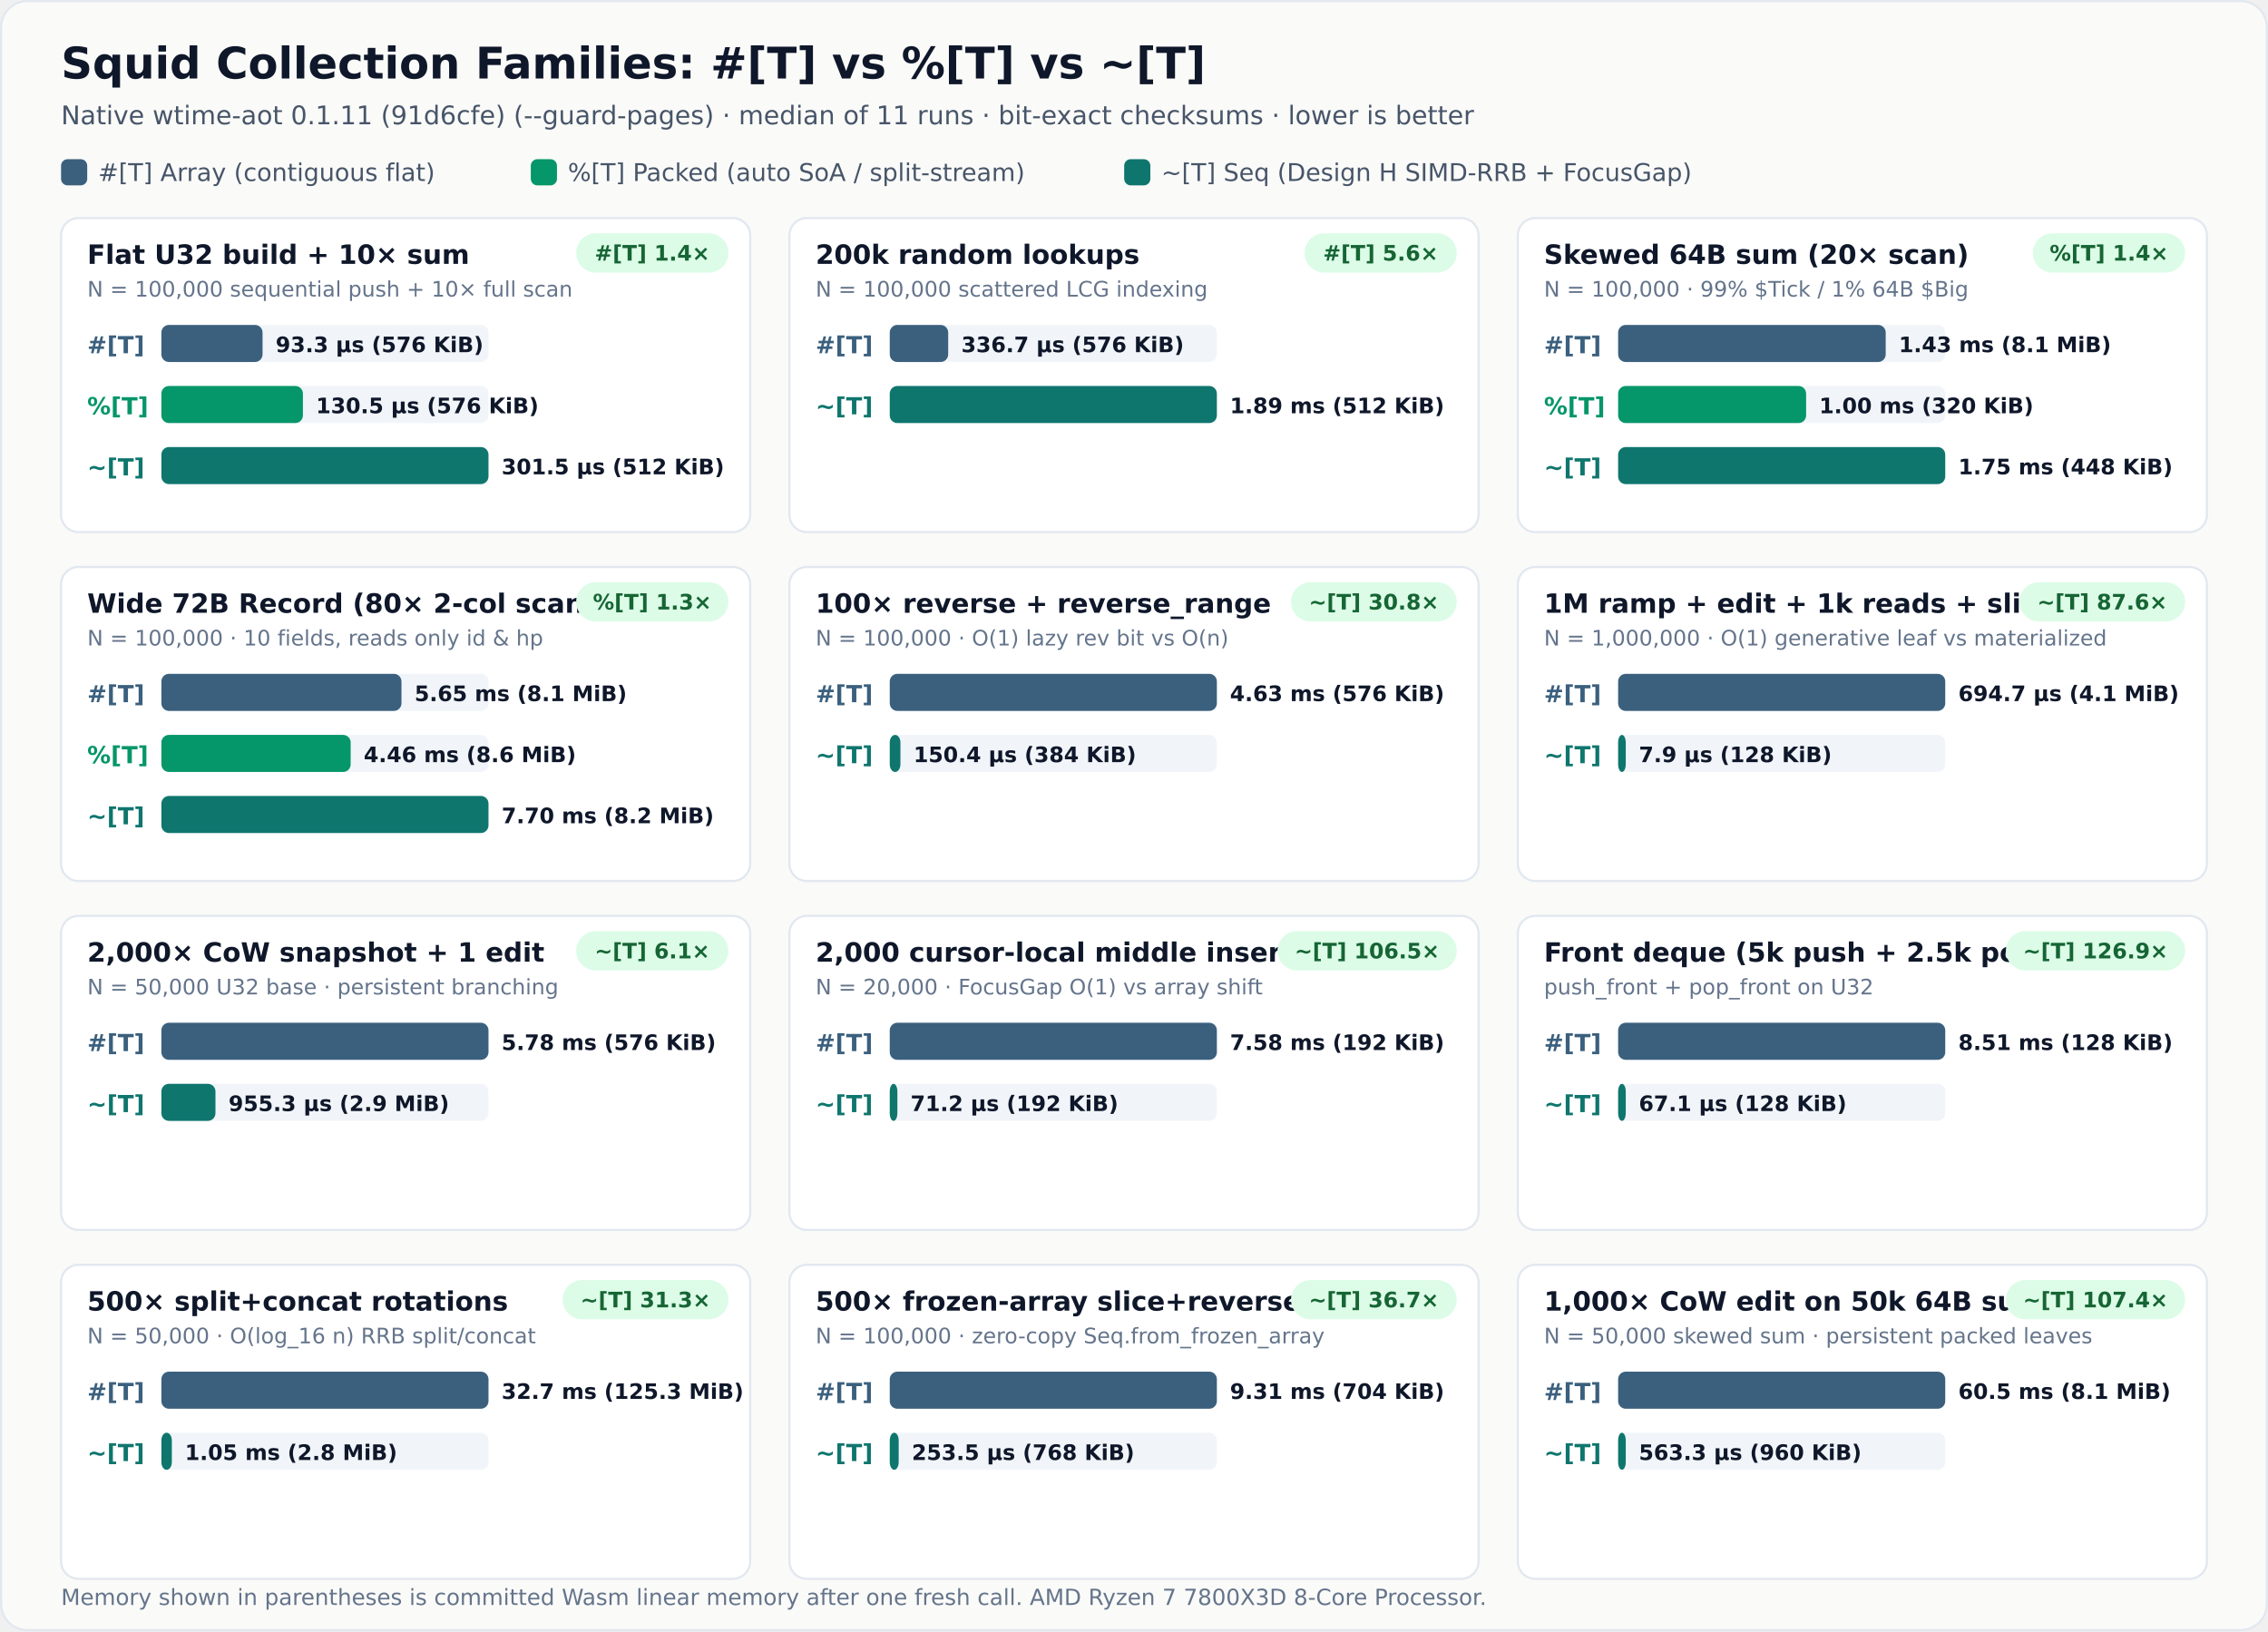
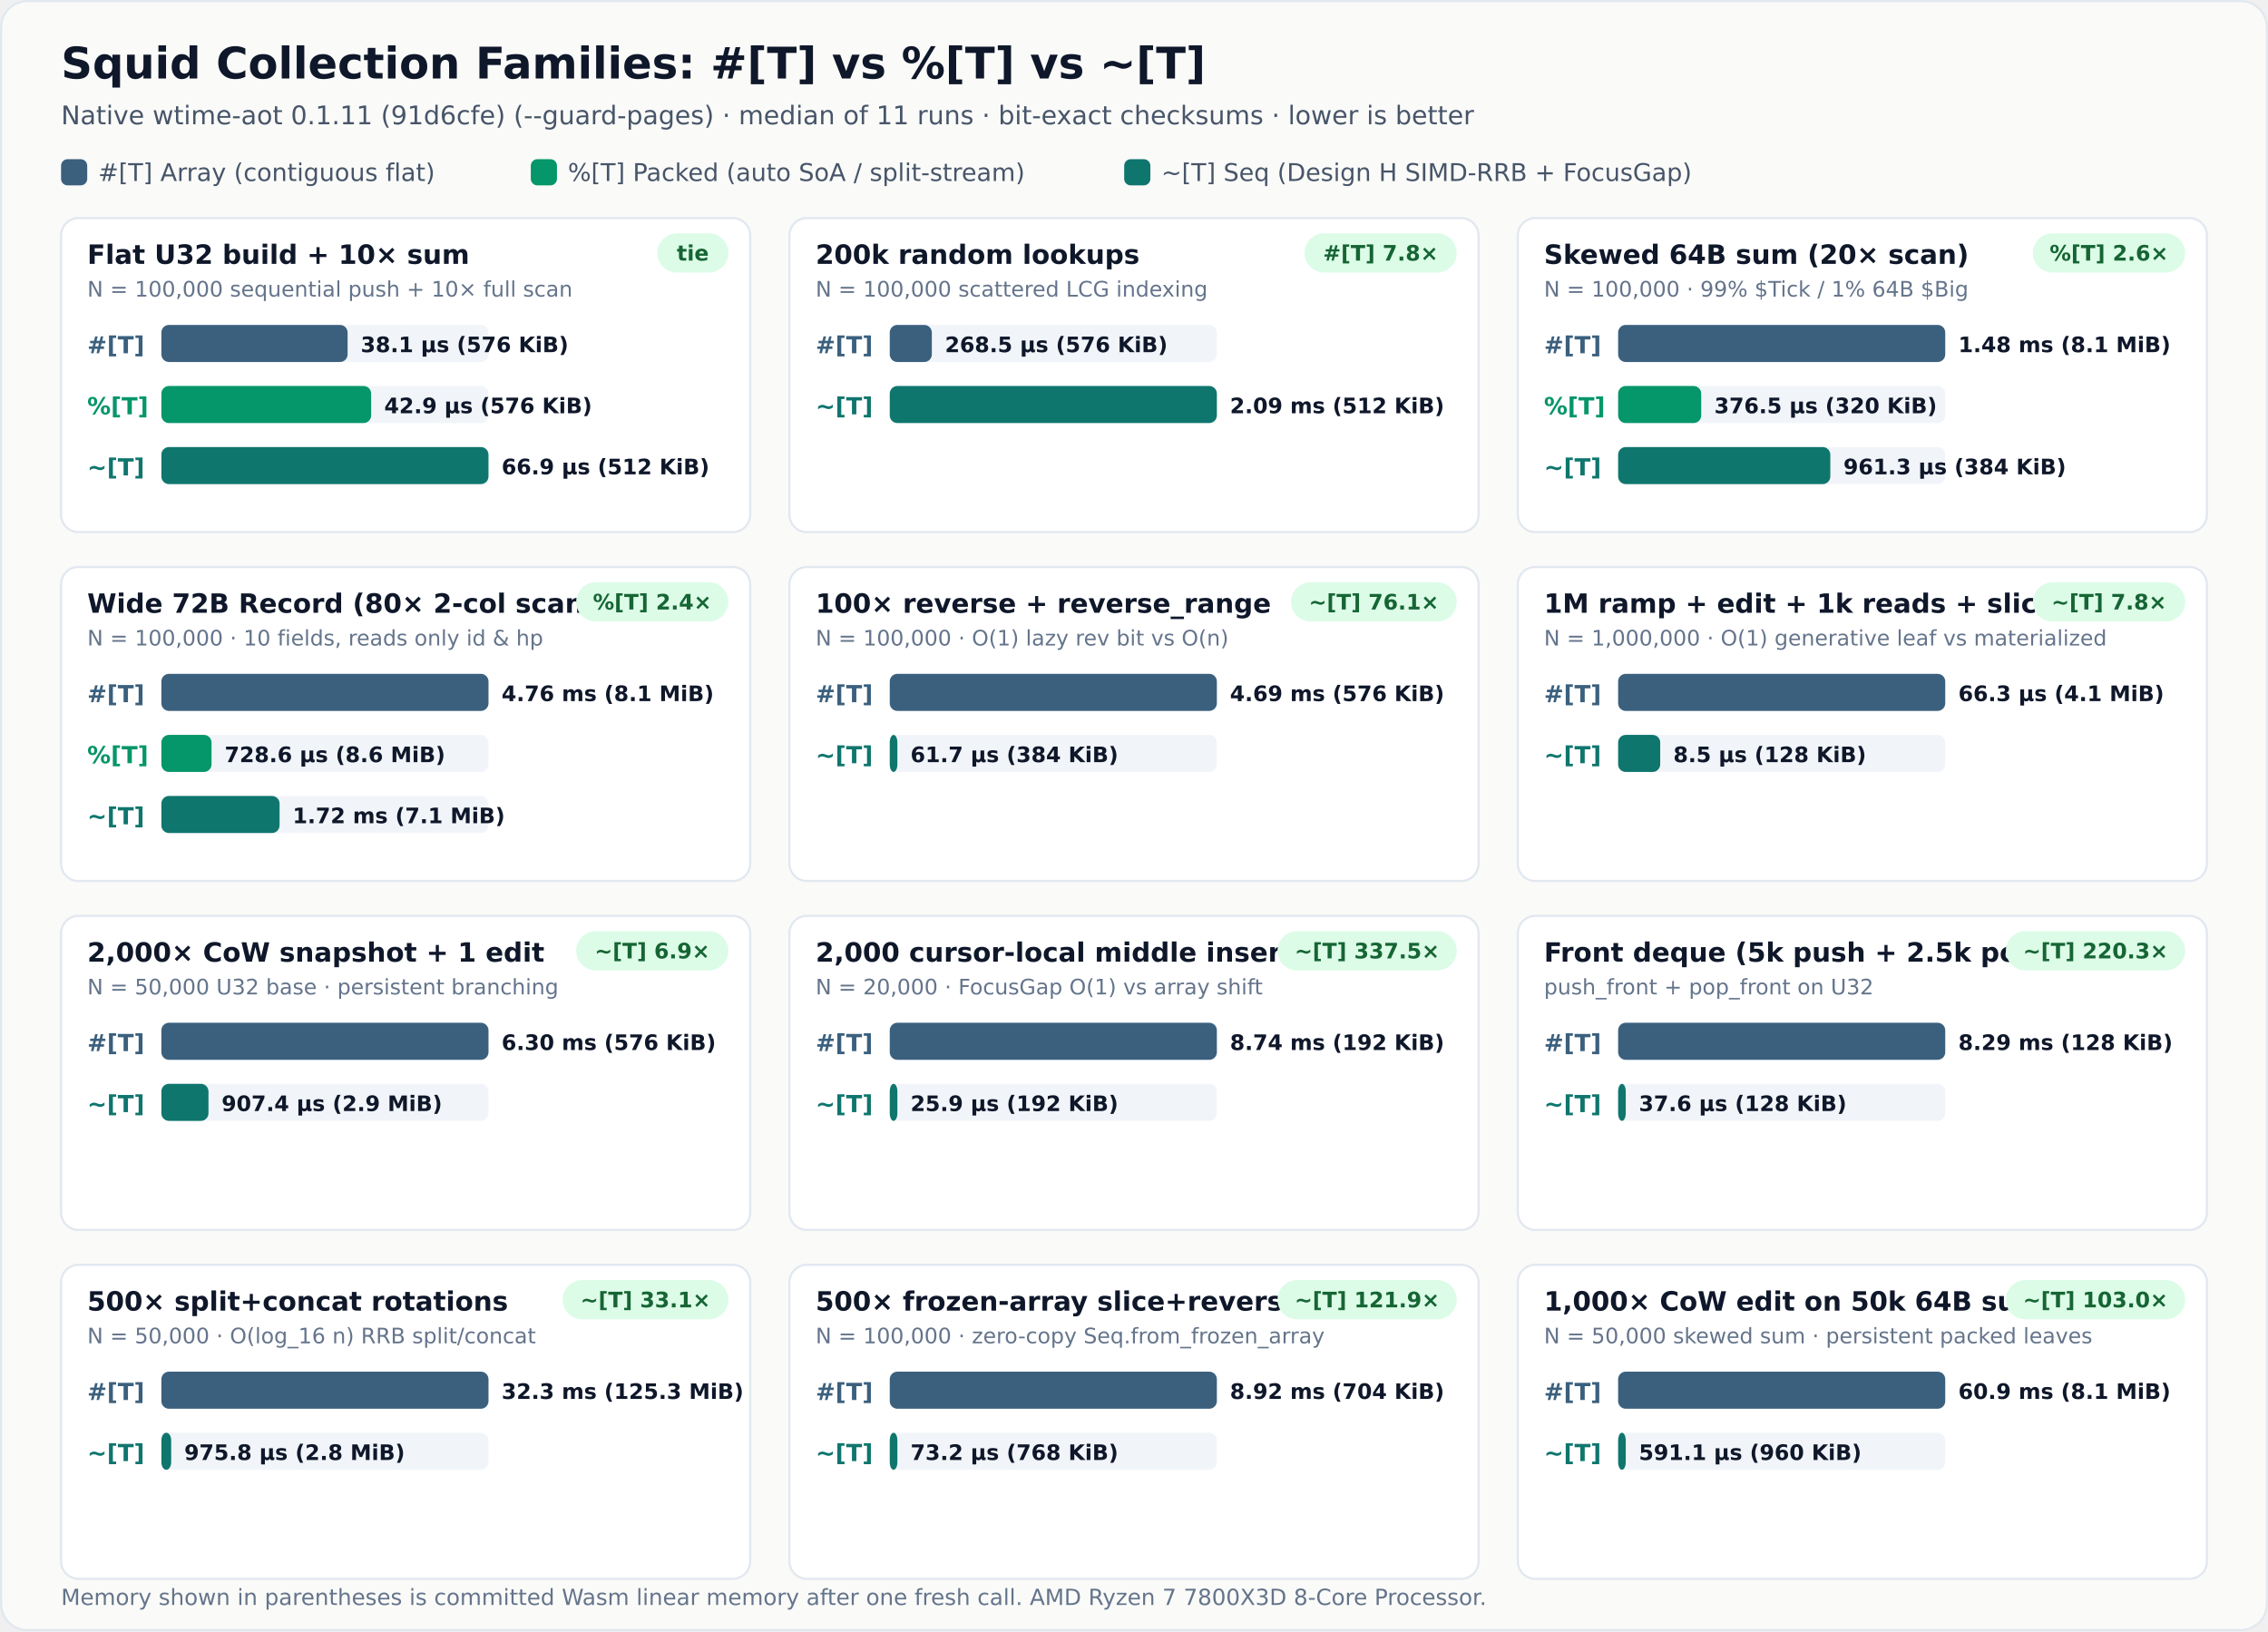
<svg xmlns="http://www.w3.org/2000/svg" width="1040" height="748" viewBox="0 0 1040 748" role="img" aria-label="Squid 3-way Collection Families Benchmark">
  <rect x="0.5" y="0.5" width="1039" height="747" rx="12" fill="#fafaf8" stroke="#e2e8f0" />
  <text x="28" y="36" font-family="'DejaVu Sans', system-ui, -apple-system, 'Segoe UI', Helvetica, Arial, sans-serif" font-size="20" font-weight="700" fill="#0f172a">Squid Collection Families: #[T] vs %[T] vs ~[T]</text>
  <text x="28" y="57" font-family="'DejaVu Sans', system-ui, -apple-system, 'Segoe UI', Helvetica, Arial, sans-serif" font-size="11.8" fill="#475569">Native wtime-aot 0.1.11 (91d6cfe) (--guard-pages) · median of 11 runs · bit-exact checksums · lower is better</text>
  <rect x="28.0" y="73" width="12" height="12" rx="3" fill="#3b607e" />
  <text x="45.0" y="83" font-family="'DejaVu Sans', system-ui, -apple-system, 'Segoe UI', Helvetica, Arial, sans-serif" font-size="11.2" font-weight="500" fill="#475569">#[T] Array (contiguous flat)</text>
  <rect x="243.4" y="73" width="12" height="12" rx="3" fill="#059669" />
  <text x="260.4" y="83" font-family="'DejaVu Sans', system-ui, -apple-system, 'Segoe UI', Helvetica, Arial, sans-serif" font-size="11.2" font-weight="500" fill="#475569">%[T] Packed (auto SoA / split-stream)</text>
  <rect x="515.5" y="73" width="12" height="12" rx="3" fill="#0f766e" />
  <text x="532.5" y="83" font-family="'DejaVu Sans', system-ui, -apple-system, 'Segoe UI', Helvetica, Arial, sans-serif" font-size="11.2" font-weight="500" fill="#475569">~[T] Seq (Design H SIMD-RRB + FocusGap)</text>
  <rect x="28" y="100" width="316" height="144" rx="8" fill="#ffffff" stroke="#e2e8f0" />
  <text x="40" y="121" font-family="'DejaVu Sans', system-ui, -apple-system, 'Segoe UI', Helvetica, Arial, sans-serif" font-size="12.2" font-weight="700" fill="#0f172a">Flat U32 build + 10× sum</text>
  <text x="40" y="136" font-family="'DejaVu Sans', system-ui, -apple-system, 'Segoe UI', Helvetica, Arial, sans-serif" font-size="9.8" fill="#64748b">N = 100,000 sequential push + 10× full scan</text>
-   <rect x="264.2" y="107" width="69.8" height="18" rx="9" fill="#dcfce7" />
-   <text x="299.1" y="119.5" font-family="'DejaVu Sans', system-ui, -apple-system, 'Segoe UI', Helvetica, Arial, sans-serif" font-size="9.8" font-weight="600" fill="#166534" text-anchor="middle">#[T] 1.4×</text>
+   <rect x="301.4" y="107" width="32.6" height="18" rx="9" fill="#dcfce7" />
+   <text x="317.7" y="119.5" font-family="'DejaVu Sans', system-ui, -apple-system, 'Segoe UI', Helvetica, Arial, sans-serif" font-size="9.8" font-weight="600" fill="#166534" text-anchor="middle">tie</text>
  <text x="40" y="162" font-family="'DejaVu Sans', system-ui, -apple-system, 'Segoe UI', Helvetica, Arial, sans-serif" font-size="10.8" font-weight="700" fill="#3b607e">#[T]</text>
  <rect x="74.0" y="149.0" width="150.0" height="17" rx="3.5" fill="#f1f5f9" />
-   <rect x="74.0" y="149.0" width="46.4" height="17" rx="3.5" fill="#3b607e" />
-   <text x="126.4" y="161.5" font-family="'DejaVu Sans', system-ui, -apple-system, 'Segoe UI', Helvetica, Arial, sans-serif" font-size="9.8" font-weight="600" fill="#0f172a">93.3 µs (576 KiB)</text>
+   <rect x="74.0" y="149.0" width="85.4" height="17" rx="3.5" fill="#3b607e" />
+   <text x="165.4" y="161.5" font-family="'DejaVu Sans', system-ui, -apple-system, 'Segoe UI', Helvetica, Arial, sans-serif" font-size="9.8" font-weight="600" fill="#0f172a">38.1 µs (576 KiB)</text>
  <text x="40" y="190" font-family="'DejaVu Sans', system-ui, -apple-system, 'Segoe UI', Helvetica, Arial, sans-serif" font-size="10.8" font-weight="700" fill="#059669">%[T]</text>
  <rect x="74.0" y="177.0" width="150.0" height="17" rx="3.5" fill="#f1f5f9" />
-   <rect x="74.0" y="177.0" width="64.9" height="17" rx="3.5" fill="#059669" />
-   <text x="144.9" y="189.5" font-family="'DejaVu Sans', system-ui, -apple-system, 'Segoe UI', Helvetica, Arial, sans-serif" font-size="9.8" font-weight="600" fill="#0f172a">130.5 µs (576 KiB)</text>
+   <rect x="74.0" y="177.0" width="96.2" height="17" rx="3.5" fill="#059669" />
+   <text x="176.2" y="189.5" font-family="'DejaVu Sans', system-ui, -apple-system, 'Segoe UI', Helvetica, Arial, sans-serif" font-size="9.8" font-weight="600" fill="#0f172a">42.9 µs (576 KiB)</text>
  <text x="40" y="218" font-family="'DejaVu Sans', system-ui, -apple-system, 'Segoe UI', Helvetica, Arial, sans-serif" font-size="10.8" font-weight="700" fill="#0f766e">~[T]</text>
  <rect x="74.0" y="205.0" width="150.0" height="17" rx="3.5" fill="#f1f5f9" />
  <rect x="74.0" y="205.0" width="150.0" height="17" rx="3.5" fill="#0f766e" />
-   <text x="230.0" y="217.5" font-family="'DejaVu Sans', system-ui, -apple-system, 'Segoe UI', Helvetica, Arial, sans-serif" font-size="9.8" font-weight="600" fill="#0f172a">301.5 µs (512 KiB)</text>
+   <text x="230.0" y="217.5" font-family="'DejaVu Sans', system-ui, -apple-system, 'Segoe UI', Helvetica, Arial, sans-serif" font-size="9.8" font-weight="600" fill="#0f172a">66.9 µs (512 KiB)</text>
  <rect x="362" y="100" width="316" height="144" rx="8" fill="#ffffff" stroke="#e2e8f0" />
  <text x="374" y="121" font-family="'DejaVu Sans', system-ui, -apple-system, 'Segoe UI', Helvetica, Arial, sans-serif" font-size="12.2" font-weight="700" fill="#0f172a">200k random lookups</text>
  <text x="374" y="136" font-family="'DejaVu Sans', system-ui, -apple-system, 'Segoe UI', Helvetica, Arial, sans-serif" font-size="9.8" fill="#64748b">N = 100,000 scattered LCG indexing</text>
  <rect x="598.2" y="107" width="69.8" height="18" rx="9" fill="#dcfce7" />
-   <text x="633.1" y="119.5" font-family="'DejaVu Sans', system-ui, -apple-system, 'Segoe UI', Helvetica, Arial, sans-serif" font-size="9.8" font-weight="600" fill="#166534" text-anchor="middle">#[T] 5.6×</text>
+   <text x="633.1" y="119.5" font-family="'DejaVu Sans', system-ui, -apple-system, 'Segoe UI', Helvetica, Arial, sans-serif" font-size="9.8" font-weight="600" fill="#166534" text-anchor="middle">#[T] 7.8×</text>
  <text x="374" y="162" font-family="'DejaVu Sans', system-ui, -apple-system, 'Segoe UI', Helvetica, Arial, sans-serif" font-size="10.8" font-weight="700" fill="#3b607e">#[T]</text>
  <rect x="408.0" y="149.0" width="150.0" height="17" rx="3.5" fill="#f1f5f9" />
-   <rect x="408.0" y="149.0" width="26.8" height="17" rx="3.5" fill="#3b607e" />
-   <text x="440.8" y="161.5" font-family="'DejaVu Sans', system-ui, -apple-system, 'Segoe UI', Helvetica, Arial, sans-serif" font-size="9.8" font-weight="600" fill="#0f172a">336.7 µs (576 KiB)</text>
+   <rect x="408.0" y="149.0" width="19.3" height="17" rx="3.5" fill="#3b607e" />
+   <text x="433.3" y="161.5" font-family="'DejaVu Sans', system-ui, -apple-system, 'Segoe UI', Helvetica, Arial, sans-serif" font-size="9.8" font-weight="600" fill="#0f172a">268.5 µs (576 KiB)</text>
  <text x="374" y="190" font-family="'DejaVu Sans', system-ui, -apple-system, 'Segoe UI', Helvetica, Arial, sans-serif" font-size="10.8" font-weight="700" fill="#0f766e">~[T]</text>
  <rect x="408.0" y="177.0" width="150.0" height="17" rx="3.5" fill="#f1f5f9" />
  <rect x="408.0" y="177.0" width="150.0" height="17" rx="3.5" fill="#0f766e" />
-   <text x="564.0" y="189.5" font-family="'DejaVu Sans', system-ui, -apple-system, 'Segoe UI', Helvetica, Arial, sans-serif" font-size="9.8" font-weight="600" fill="#0f172a">1.89 ms (512 KiB)</text>
+   <text x="564.0" y="189.5" font-family="'DejaVu Sans', system-ui, -apple-system, 'Segoe UI', Helvetica, Arial, sans-serif" font-size="9.8" font-weight="600" fill="#0f172a">2.09 ms (512 KiB)</text>
  <rect x="696" y="100" width="316" height="144" rx="8" fill="#ffffff" stroke="#e2e8f0" />
  <text x="708" y="121" font-family="'DejaVu Sans', system-ui, -apple-system, 'Segoe UI', Helvetica, Arial, sans-serif" font-size="12.2" font-weight="700" fill="#0f172a">Skewed 64B sum (20× scan)</text>
  <text x="708" y="136" font-family="'DejaVu Sans', system-ui, -apple-system, 'Segoe UI', Helvetica, Arial, sans-serif" font-size="9.8" fill="#64748b">N = 100,000 · 99% $Tick / 1% 64B $Big</text>
  <rect x="932.2" y="107" width="69.8" height="18" rx="9" fill="#dcfce7" />
-   <text x="967.1" y="119.5" font-family="'DejaVu Sans', system-ui, -apple-system, 'Segoe UI', Helvetica, Arial, sans-serif" font-size="9.8" font-weight="600" fill="#166534" text-anchor="middle">%[T] 1.4×</text>
+   <text x="967.1" y="119.5" font-family="'DejaVu Sans', system-ui, -apple-system, 'Segoe UI', Helvetica, Arial, sans-serif" font-size="9.8" font-weight="600" fill="#166534" text-anchor="middle">%[T] 2.6×</text>
  <text x="708" y="162" font-family="'DejaVu Sans', system-ui, -apple-system, 'Segoe UI', Helvetica, Arial, sans-serif" font-size="10.8" font-weight="700" fill="#3b607e">#[T]</text>
  <rect x="742.0" y="149.0" width="150.0" height="17" rx="3.5" fill="#f1f5f9" />
-   <rect x="742.0" y="149.0" width="122.7" height="17" rx="3.5" fill="#3b607e" />
-   <text x="870.7" y="161.5" font-family="'DejaVu Sans', system-ui, -apple-system, 'Segoe UI', Helvetica, Arial, sans-serif" font-size="9.8" font-weight="600" fill="#0f172a">1.43 ms (8.1 MiB)</text>
+   <rect x="742.0" y="149.0" width="150.0" height="17" rx="3.5" fill="#3b607e" />
+   <text x="898.0" y="161.5" font-family="'DejaVu Sans', system-ui, -apple-system, 'Segoe UI', Helvetica, Arial, sans-serif" font-size="9.8" font-weight="600" fill="#0f172a">1.48 ms (8.1 MiB)</text>
  <text x="708" y="190" font-family="'DejaVu Sans', system-ui, -apple-system, 'Segoe UI', Helvetica, Arial, sans-serif" font-size="10.8" font-weight="700" fill="#059669">%[T]</text>
  <rect x="742.0" y="177.0" width="150.0" height="17" rx="3.5" fill="#f1f5f9" />
-   <rect x="742.0" y="177.0" width="86.2" height="17" rx="3.5" fill="#059669" />
-   <text x="834.2" y="189.5" font-family="'DejaVu Sans', system-ui, -apple-system, 'Segoe UI', Helvetica, Arial, sans-serif" font-size="9.8" font-weight="600" fill="#0f172a">1.00 ms (320 KiB)</text>
+   <rect x="742.0" y="177.0" width="38.1" height="17" rx="3.5" fill="#059669" />
+   <text x="786.1" y="189.5" font-family="'DejaVu Sans', system-ui, -apple-system, 'Segoe UI', Helvetica, Arial, sans-serif" font-size="9.8" font-weight="600" fill="#0f172a">376.5 µs (320 KiB)</text>
  <text x="708" y="218" font-family="'DejaVu Sans', system-ui, -apple-system, 'Segoe UI', Helvetica, Arial, sans-serif" font-size="10.8" font-weight="700" fill="#0f766e">~[T]</text>
  <rect x="742.0" y="205.0" width="150.0" height="17" rx="3.5" fill="#f1f5f9" />
-   <rect x="742.0" y="205.0" width="150.0" height="17" rx="3.5" fill="#0f766e" />
-   <text x="898.0" y="217.5" font-family="'DejaVu Sans', system-ui, -apple-system, 'Segoe UI', Helvetica, Arial, sans-serif" font-size="9.8" font-weight="600" fill="#0f172a">1.75 ms (448 KiB)</text>
+   <rect x="742.0" y="205.0" width="97.3" height="17" rx="3.5" fill="#0f766e" />
+   <text x="845.3" y="217.5" font-family="'DejaVu Sans', system-ui, -apple-system, 'Segoe UI', Helvetica, Arial, sans-serif" font-size="9.8" font-weight="600" fill="#0f172a">961.3 µs (384 KiB)</text>
  <rect x="28" y="260" width="316" height="144" rx="8" fill="#ffffff" stroke="#e2e8f0" />
  <text x="40" y="281" font-family="'DejaVu Sans', system-ui, -apple-system, 'Segoe UI', Helvetica, Arial, sans-serif" font-size="12.2" font-weight="700" fill="#0f172a">Wide 72B Record (80× 2-col scan)</text>
  <text x="40" y="296" font-family="'DejaVu Sans', system-ui, -apple-system, 'Segoe UI', Helvetica, Arial, sans-serif" font-size="9.8" fill="#64748b">N = 100,000 · 10 fields, reads only id &amp; hp</text>
  <rect x="264.2" y="267" width="69.8" height="18" rx="9" fill="#dcfce7" />
-   <text x="299.1" y="279.5" font-family="'DejaVu Sans', system-ui, -apple-system, 'Segoe UI', Helvetica, Arial, sans-serif" font-size="9.8" font-weight="600" fill="#166534" text-anchor="middle">%[T] 1.3×</text>
+   <text x="299.1" y="279.5" font-family="'DejaVu Sans', system-ui, -apple-system, 'Segoe UI', Helvetica, Arial, sans-serif" font-size="9.8" font-weight="600" fill="#166534" text-anchor="middle">%[T] 2.4×</text>
  <text x="40" y="322" font-family="'DejaVu Sans', system-ui, -apple-system, 'Segoe UI', Helvetica, Arial, sans-serif" font-size="10.8" font-weight="700" fill="#3b607e">#[T]</text>
  <rect x="74.0" y="309.0" width="150.0" height="17" rx="3.5" fill="#f1f5f9" />
-   <rect x="74.0" y="309.0" width="110.1" height="17" rx="3.5" fill="#3b607e" />
-   <text x="190.1" y="321.5" font-family="'DejaVu Sans', system-ui, -apple-system, 'Segoe UI', Helvetica, Arial, sans-serif" font-size="9.8" font-weight="600" fill="#0f172a">5.65 ms (8.1 MiB)</text>
+   <rect x="74.0" y="309.0" width="150.0" height="17" rx="3.5" fill="#3b607e" />
+   <text x="230.0" y="321.5" font-family="'DejaVu Sans', system-ui, -apple-system, 'Segoe UI', Helvetica, Arial, sans-serif" font-size="9.8" font-weight="600" fill="#0f172a">4.76 ms (8.1 MiB)</text>
  <text x="40" y="350" font-family="'DejaVu Sans', system-ui, -apple-system, 'Segoe UI', Helvetica, Arial, sans-serif" font-size="10.8" font-weight="700" fill="#059669">%[T]</text>
  <rect x="74.0" y="337.0" width="150.0" height="17" rx="3.5" fill="#f1f5f9" />
-   <rect x="74.0" y="337.0" width="86.8" height="17" rx="3.5" fill="#059669" />
-   <text x="166.8" y="349.5" font-family="'DejaVu Sans', system-ui, -apple-system, 'Segoe UI', Helvetica, Arial, sans-serif" font-size="9.8" font-weight="600" fill="#0f172a">4.46 ms (8.6 MiB)</text>
+   <rect x="74.0" y="337.0" width="23.0" height="17" rx="3.5" fill="#059669" />
+   <text x="103.0" y="349.5" font-family="'DejaVu Sans', system-ui, -apple-system, 'Segoe UI', Helvetica, Arial, sans-serif" font-size="9.8" font-weight="600" fill="#0f172a">728.6 µs (8.6 MiB)</text>
  <text x="40" y="378" font-family="'DejaVu Sans', system-ui, -apple-system, 'Segoe UI', Helvetica, Arial, sans-serif" font-size="10.8" font-weight="700" fill="#0f766e">~[T]</text>
  <rect x="74.0" y="365.0" width="150.0" height="17" rx="3.5" fill="#f1f5f9" />
-   <rect x="74.0" y="365.0" width="150.0" height="17" rx="3.5" fill="#0f766e" />
-   <text x="230.0" y="377.5" font-family="'DejaVu Sans', system-ui, -apple-system, 'Segoe UI', Helvetica, Arial, sans-serif" font-size="9.8" font-weight="600" fill="#0f172a">7.70 ms (8.2 MiB)</text>
+   <rect x="74.0" y="365.0" width="54.2" height="17" rx="3.5" fill="#0f766e" />
+   <text x="134.2" y="377.5" font-family="'DejaVu Sans', system-ui, -apple-system, 'Segoe UI', Helvetica, Arial, sans-serif" font-size="9.8" font-weight="600" fill="#0f172a">1.72 ms (7.1 MiB)</text>
  <rect x="362" y="260" width="316" height="144" rx="8" fill="#ffffff" stroke="#e2e8f0" />
  <text x="374" y="281" font-family="'DejaVu Sans', system-ui, -apple-system, 'Segoe UI', Helvetica, Arial, sans-serif" font-size="12.2" font-weight="700" fill="#0f172a">100× reverse + reverse_range</text>
  <text x="374" y="296" font-family="'DejaVu Sans', system-ui, -apple-system, 'Segoe UI', Helvetica, Arial, sans-serif" font-size="9.8" fill="#64748b">N = 100,000 · O(1) lazy rev bit vs O(n)</text>
  <rect x="592.0" y="267" width="76.0" height="18" rx="9" fill="#dcfce7" />
-   <text x="630.0" y="279.5" font-family="'DejaVu Sans', system-ui, -apple-system, 'Segoe UI', Helvetica, Arial, sans-serif" font-size="9.8" font-weight="600" fill="#166534" text-anchor="middle">~[T] 30.8×</text>
+   <text x="630.0" y="279.5" font-family="'DejaVu Sans', system-ui, -apple-system, 'Segoe UI', Helvetica, Arial, sans-serif" font-size="9.8" font-weight="600" fill="#166534" text-anchor="middle">~[T] 76.1×</text>
  <text x="374" y="322" font-family="'DejaVu Sans', system-ui, -apple-system, 'Segoe UI', Helvetica, Arial, sans-serif" font-size="10.8" font-weight="700" fill="#3b607e">#[T]</text>
  <rect x="408.0" y="309.0" width="150.0" height="17" rx="3.5" fill="#f1f5f9" />
  <rect x="408.0" y="309.0" width="150.0" height="17" rx="3.5" fill="#3b607e" />
-   <text x="564.0" y="321.5" font-family="'DejaVu Sans', system-ui, -apple-system, 'Segoe UI', Helvetica, Arial, sans-serif" font-size="9.8" font-weight="600" fill="#0f172a">4.63 ms (576 KiB)</text>
+   <text x="564.0" y="321.5" font-family="'DejaVu Sans', system-ui, -apple-system, 'Segoe UI', Helvetica, Arial, sans-serif" font-size="9.8" font-weight="600" fill="#0f172a">4.69 ms (576 KiB)</text>
  <text x="374" y="350" font-family="'DejaVu Sans', system-ui, -apple-system, 'Segoe UI', Helvetica, Arial, sans-serif" font-size="10.8" font-weight="700" fill="#0f766e">~[T]</text>
  <rect x="408.0" y="337.0" width="150.0" height="17" rx="3.5" fill="#f1f5f9" />
-   <rect x="408.0" y="337.0" width="4.9" height="17" rx="3.5" fill="#0f766e" />
-   <text x="418.9" y="349.5" font-family="'DejaVu Sans', system-ui, -apple-system, 'Segoe UI', Helvetica, Arial, sans-serif" font-size="9.8" font-weight="600" fill="#0f172a">150.4 µs (384 KiB)</text>
+   <rect x="408.0" y="337.0" width="3.5" height="17" rx="3.5" fill="#0f766e" />
+   <text x="417.5" y="349.5" font-family="'DejaVu Sans', system-ui, -apple-system, 'Segoe UI', Helvetica, Arial, sans-serif" font-size="9.8" font-weight="600" fill="#0f172a">61.7 µs (384 KiB)</text>
  <rect x="696" y="260" width="316" height="144" rx="8" fill="#ffffff" stroke="#e2e8f0" />
  <text x="708" y="281" font-family="'DejaVu Sans', system-ui, -apple-system, 'Segoe UI', Helvetica, Arial, sans-serif" font-size="12.2" font-weight="700" fill="#0f172a">1M ramp + edit + 1k reads + slice</text>
  <text x="708" y="296" font-family="'DejaVu Sans', system-ui, -apple-system, 'Segoe UI', Helvetica, Arial, sans-serif" font-size="9.8" fill="#64748b">N = 1,000,000 · O(1) generative leaf vs materialized</text>
-   <rect x="926.0" y="267" width="76.0" height="18" rx="9" fill="#dcfce7" />
-   <text x="964.0" y="279.5" font-family="'DejaVu Sans', system-ui, -apple-system, 'Segoe UI', Helvetica, Arial, sans-serif" font-size="9.8" font-weight="600" fill="#166534" text-anchor="middle">~[T] 87.6×</text>
+   <rect x="932.2" y="267" width="69.8" height="18" rx="9" fill="#dcfce7" />
+   <text x="967.1" y="279.5" font-family="'DejaVu Sans', system-ui, -apple-system, 'Segoe UI', Helvetica, Arial, sans-serif" font-size="9.8" font-weight="600" fill="#166534" text-anchor="middle">~[T] 7.8×</text>
  <text x="708" y="322" font-family="'DejaVu Sans', system-ui, -apple-system, 'Segoe UI', Helvetica, Arial, sans-serif" font-size="10.8" font-weight="700" fill="#3b607e">#[T]</text>
  <rect x="742.0" y="309.0" width="150.0" height="17" rx="3.5" fill="#f1f5f9" />
  <rect x="742.0" y="309.0" width="150.0" height="17" rx="3.5" fill="#3b607e" />
-   <text x="898.0" y="321.5" font-family="'DejaVu Sans', system-ui, -apple-system, 'Segoe UI', Helvetica, Arial, sans-serif" font-size="9.8" font-weight="600" fill="#0f172a">694.7 µs (4.1 MiB)</text>
+   <text x="898.0" y="321.5" font-family="'DejaVu Sans', system-ui, -apple-system, 'Segoe UI', Helvetica, Arial, sans-serif" font-size="9.8" font-weight="600" fill="#0f172a">66.3 µs (4.1 MiB)</text>
  <text x="708" y="350" font-family="'DejaVu Sans', system-ui, -apple-system, 'Segoe UI', Helvetica, Arial, sans-serif" font-size="10.8" font-weight="700" fill="#0f766e">~[T]</text>
  <rect x="742.0" y="337.0" width="150.0" height="17" rx="3.5" fill="#f1f5f9" />
-   <rect x="742.0" y="337.0" width="3.5" height="17" rx="3.5" fill="#0f766e" />
-   <text x="751.5" y="349.5" font-family="'DejaVu Sans', system-ui, -apple-system, 'Segoe UI', Helvetica, Arial, sans-serif" font-size="9.8" font-weight="600" fill="#0f172a">7.9 µs (128 KiB)</text>
+   <rect x="742.0" y="337.0" width="19.3" height="17" rx="3.5" fill="#0f766e" />
+   <text x="767.3" y="349.5" font-family="'DejaVu Sans', system-ui, -apple-system, 'Segoe UI', Helvetica, Arial, sans-serif" font-size="9.8" font-weight="600" fill="#0f172a">8.5 µs (128 KiB)</text>
  <rect x="28" y="420" width="316" height="144" rx="8" fill="#ffffff" stroke="#e2e8f0" />
  <text x="40" y="441" font-family="'DejaVu Sans', system-ui, -apple-system, 'Segoe UI', Helvetica, Arial, sans-serif" font-size="12.2" font-weight="700" fill="#0f172a">2,000× CoW snapshot + 1 edit</text>
  <text x="40" y="456" font-family="'DejaVu Sans', system-ui, -apple-system, 'Segoe UI', Helvetica, Arial, sans-serif" font-size="9.8" fill="#64748b">N = 50,000 U32 base · persistent branching</text>
  <rect x="264.2" y="427" width="69.8" height="18" rx="9" fill="#dcfce7" />
-   <text x="299.1" y="439.5" font-family="'DejaVu Sans', system-ui, -apple-system, 'Segoe UI', Helvetica, Arial, sans-serif" font-size="9.8" font-weight="600" fill="#166534" text-anchor="middle">~[T] 6.1×</text>
+   <text x="299.1" y="439.5" font-family="'DejaVu Sans', system-ui, -apple-system, 'Segoe UI', Helvetica, Arial, sans-serif" font-size="9.8" font-weight="600" fill="#166534" text-anchor="middle">~[T] 6.9×</text>
  <text x="40" y="482" font-family="'DejaVu Sans', system-ui, -apple-system, 'Segoe UI', Helvetica, Arial, sans-serif" font-size="10.8" font-weight="700" fill="#3b607e">#[T]</text>
  <rect x="74.0" y="469.0" width="150.0" height="17" rx="3.5" fill="#f1f5f9" />
  <rect x="74.0" y="469.0" width="150.0" height="17" rx="3.5" fill="#3b607e" />
-   <text x="230.0" y="481.5" font-family="'DejaVu Sans', system-ui, -apple-system, 'Segoe UI', Helvetica, Arial, sans-serif" font-size="9.8" font-weight="600" fill="#0f172a">5.78 ms (576 KiB)</text>
+   <text x="230.0" y="481.5" font-family="'DejaVu Sans', system-ui, -apple-system, 'Segoe UI', Helvetica, Arial, sans-serif" font-size="9.8" font-weight="600" fill="#0f172a">6.30 ms (576 KiB)</text>
  <text x="40" y="510" font-family="'DejaVu Sans', system-ui, -apple-system, 'Segoe UI', Helvetica, Arial, sans-serif" font-size="10.8" font-weight="700" fill="#0f766e">~[T]</text>
  <rect x="74.0" y="497.0" width="150.0" height="17" rx="3.5" fill="#f1f5f9" />
-   <rect x="74.0" y="497.0" width="24.8" height="17" rx="3.5" fill="#0f766e" />
-   <text x="104.8" y="509.5" font-family="'DejaVu Sans', system-ui, -apple-system, 'Segoe UI', Helvetica, Arial, sans-serif" font-size="9.8" font-weight="600" fill="#0f172a">955.3 µs (2.9 MiB)</text>
+   <rect x="74.0" y="497.0" width="21.6" height="17" rx="3.5" fill="#0f766e" />
+   <text x="101.6" y="509.5" font-family="'DejaVu Sans', system-ui, -apple-system, 'Segoe UI', Helvetica, Arial, sans-serif" font-size="9.8" font-weight="600" fill="#0f172a">907.4 µs (2.9 MiB)</text>
  <rect x="362" y="420" width="316" height="144" rx="8" fill="#ffffff" stroke="#e2e8f0" />
  <text x="374" y="441" font-family="'DejaVu Sans', system-ui, -apple-system, 'Segoe UI', Helvetica, Arial, sans-serif" font-size="12.2" font-weight="700" fill="#0f172a">2,000 cursor-local middle inserts</text>
  <text x="374" y="456" font-family="'DejaVu Sans', system-ui, -apple-system, 'Segoe UI', Helvetica, Arial, sans-serif" font-size="9.8" fill="#64748b">N = 20,000 · FocusGap O(1) vs array shift</text>
  <rect x="585.8" y="427" width="82.2" height="18" rx="9" fill="#dcfce7" />
-   <text x="626.9" y="439.5" font-family="'DejaVu Sans', system-ui, -apple-system, 'Segoe UI', Helvetica, Arial, sans-serif" font-size="9.8" font-weight="600" fill="#166534" text-anchor="middle">~[T] 106.5×</text>
+   <text x="626.9" y="439.5" font-family="'DejaVu Sans', system-ui, -apple-system, 'Segoe UI', Helvetica, Arial, sans-serif" font-size="9.8" font-weight="600" fill="#166534" text-anchor="middle">~[T] 337.5×</text>
  <text x="374" y="482" font-family="'DejaVu Sans', system-ui, -apple-system, 'Segoe UI', Helvetica, Arial, sans-serif" font-size="10.8" font-weight="700" fill="#3b607e">#[T]</text>
  <rect x="408.0" y="469.0" width="150.0" height="17" rx="3.5" fill="#f1f5f9" />
  <rect x="408.0" y="469.0" width="150.0" height="17" rx="3.5" fill="#3b607e" />
-   <text x="564.0" y="481.5" font-family="'DejaVu Sans', system-ui, -apple-system, 'Segoe UI', Helvetica, Arial, sans-serif" font-size="9.8" font-weight="600" fill="#0f172a">7.58 ms (192 KiB)</text>
+   <text x="564.0" y="481.5" font-family="'DejaVu Sans', system-ui, -apple-system, 'Segoe UI', Helvetica, Arial, sans-serif" font-size="9.8" font-weight="600" fill="#0f172a">8.74 ms (192 KiB)</text>
  <text x="374" y="510" font-family="'DejaVu Sans', system-ui, -apple-system, 'Segoe UI', Helvetica, Arial, sans-serif" font-size="10.8" font-weight="700" fill="#0f766e">~[T]</text>
  <rect x="408.0" y="497.0" width="150.0" height="17" rx="3.5" fill="#f1f5f9" />
  <rect x="408.0" y="497.0" width="3.5" height="17" rx="3.5" fill="#0f766e" />
-   <text x="417.5" y="509.5" font-family="'DejaVu Sans', system-ui, -apple-system, 'Segoe UI', Helvetica, Arial, sans-serif" font-size="9.8" font-weight="600" fill="#0f172a">71.2 µs (192 KiB)</text>
+   <text x="417.5" y="509.5" font-family="'DejaVu Sans', system-ui, -apple-system, 'Segoe UI', Helvetica, Arial, sans-serif" font-size="9.8" font-weight="600" fill="#0f172a">25.9 µs (192 KiB)</text>
  <rect x="696" y="420" width="316" height="144" rx="8" fill="#ffffff" stroke="#e2e8f0" />
  <text x="708" y="441" font-family="'DejaVu Sans', system-ui, -apple-system, 'Segoe UI', Helvetica, Arial, sans-serif" font-size="12.2" font-weight="700" fill="#0f172a">Front deque (5k push + 2.5k pop)</text>
  <text x="708" y="456" font-family="'DejaVu Sans', system-ui, -apple-system, 'Segoe UI', Helvetica, Arial, sans-serif" font-size="9.8" fill="#64748b">push_front + pop_front on U32</text>
  <rect x="919.8" y="427" width="82.2" height="18" rx="9" fill="#dcfce7" />
-   <text x="960.9" y="439.5" font-family="'DejaVu Sans', system-ui, -apple-system, 'Segoe UI', Helvetica, Arial, sans-serif" font-size="9.8" font-weight="600" fill="#166534" text-anchor="middle">~[T] 126.9×</text>
+   <text x="960.9" y="439.5" font-family="'DejaVu Sans', system-ui, -apple-system, 'Segoe UI', Helvetica, Arial, sans-serif" font-size="9.8" font-weight="600" fill="#166534" text-anchor="middle">~[T] 220.3×</text>
  <text x="708" y="482" font-family="'DejaVu Sans', system-ui, -apple-system, 'Segoe UI', Helvetica, Arial, sans-serif" font-size="10.8" font-weight="700" fill="#3b607e">#[T]</text>
  <rect x="742.0" y="469.0" width="150.0" height="17" rx="3.5" fill="#f1f5f9" />
  <rect x="742.0" y="469.0" width="150.0" height="17" rx="3.5" fill="#3b607e" />
-   <text x="898.0" y="481.5" font-family="'DejaVu Sans', system-ui, -apple-system, 'Segoe UI', Helvetica, Arial, sans-serif" font-size="9.8" font-weight="600" fill="#0f172a">8.51 ms (128 KiB)</text>
+   <text x="898.0" y="481.5" font-family="'DejaVu Sans', system-ui, -apple-system, 'Segoe UI', Helvetica, Arial, sans-serif" font-size="9.8" font-weight="600" fill="#0f172a">8.29 ms (128 KiB)</text>
  <text x="708" y="510" font-family="'DejaVu Sans', system-ui, -apple-system, 'Segoe UI', Helvetica, Arial, sans-serif" font-size="10.8" font-weight="700" fill="#0f766e">~[T]</text>
  <rect x="742.0" y="497.0" width="150.0" height="17" rx="3.5" fill="#f1f5f9" />
  <rect x="742.0" y="497.0" width="3.5" height="17" rx="3.5" fill="#0f766e" />
-   <text x="751.5" y="509.5" font-family="'DejaVu Sans', system-ui, -apple-system, 'Segoe UI', Helvetica, Arial, sans-serif" font-size="9.8" font-weight="600" fill="#0f172a">67.1 µs (128 KiB)</text>
+   <text x="751.5" y="509.5" font-family="'DejaVu Sans', system-ui, -apple-system, 'Segoe UI', Helvetica, Arial, sans-serif" font-size="9.8" font-weight="600" fill="#0f172a">37.6 µs (128 KiB)</text>
  <rect x="28" y="580" width="316" height="144" rx="8" fill="#ffffff" stroke="#e2e8f0" />
  <text x="40" y="601" font-family="'DejaVu Sans', system-ui, -apple-system, 'Segoe UI', Helvetica, Arial, sans-serif" font-size="12.2" font-weight="700" fill="#0f172a">500× split+concat rotations</text>
  <text x="40" y="616" font-family="'DejaVu Sans', system-ui, -apple-system, 'Segoe UI', Helvetica, Arial, sans-serif" font-size="9.8" fill="#64748b">N = 50,000 · O(log_16 n) RRB split/concat</text>
  <rect x="258.0" y="587" width="76.0" height="18" rx="9" fill="#dcfce7" />
-   <text x="296.0" y="599.5" font-family="'DejaVu Sans', system-ui, -apple-system, 'Segoe UI', Helvetica, Arial, sans-serif" font-size="9.8" font-weight="600" fill="#166534" text-anchor="middle">~[T] 31.3×</text>
+   <text x="296.0" y="599.5" font-family="'DejaVu Sans', system-ui, -apple-system, 'Segoe UI', Helvetica, Arial, sans-serif" font-size="9.8" font-weight="600" fill="#166534" text-anchor="middle">~[T] 33.1×</text>
  <text x="40" y="642" font-family="'DejaVu Sans', system-ui, -apple-system, 'Segoe UI', Helvetica, Arial, sans-serif" font-size="10.8" font-weight="700" fill="#3b607e">#[T]</text>
  <rect x="74.0" y="629.0" width="150.0" height="17" rx="3.5" fill="#f1f5f9" />
  <rect x="74.0" y="629.0" width="150.0" height="17" rx="3.5" fill="#3b607e" />
-   <text x="230.0" y="641.5" font-family="'DejaVu Sans', system-ui, -apple-system, 'Segoe UI', Helvetica, Arial, sans-serif" font-size="9.8" font-weight="600" fill="#0f172a">32.7 ms (125.3 MiB)</text>
+   <text x="230.0" y="641.5" font-family="'DejaVu Sans', system-ui, -apple-system, 'Segoe UI', Helvetica, Arial, sans-serif" font-size="9.8" font-weight="600" fill="#0f172a">32.3 ms (125.3 MiB)</text>
  <text x="40" y="670" font-family="'DejaVu Sans', system-ui, -apple-system, 'Segoe UI', Helvetica, Arial, sans-serif" font-size="10.8" font-weight="700" fill="#0f766e">~[T]</text>
  <rect x="74.0" y="657.0" width="150.0" height="17" rx="3.5" fill="#f1f5f9" />
-   <rect x="74.0" y="657.0" width="4.8" height="17" rx="3.5" fill="#0f766e" />
-   <text x="84.8" y="669.5" font-family="'DejaVu Sans', system-ui, -apple-system, 'Segoe UI', Helvetica, Arial, sans-serif" font-size="9.8" font-weight="600" fill="#0f172a">1.05 ms (2.8 MiB)</text>
+   <rect x="74.0" y="657.0" width="4.5" height="17" rx="3.5" fill="#0f766e" />
+   <text x="84.5" y="669.5" font-family="'DejaVu Sans', system-ui, -apple-system, 'Segoe UI', Helvetica, Arial, sans-serif" font-size="9.8" font-weight="600" fill="#0f172a">975.8 µs (2.8 MiB)</text>
  <rect x="362" y="580" width="316" height="144" rx="8" fill="#ffffff" stroke="#e2e8f0" />
  <text x="374" y="601" font-family="'DejaVu Sans', system-ui, -apple-system, 'Segoe UI', Helvetica, Arial, sans-serif" font-size="12.2" font-weight="700" fill="#0f172a">500× frozen-array slice+reverse</text>
  <text x="374" y="616" font-family="'DejaVu Sans', system-ui, -apple-system, 'Segoe UI', Helvetica, Arial, sans-serif" font-size="9.8" fill="#64748b">N = 100,000 · zero-copy Seq.from_frozen_array</text>
-   <rect x="592.0" y="587" width="76.0" height="18" rx="9" fill="#dcfce7" />
-   <text x="630.0" y="599.5" font-family="'DejaVu Sans', system-ui, -apple-system, 'Segoe UI', Helvetica, Arial, sans-serif" font-size="9.8" font-weight="600" fill="#166534" text-anchor="middle">~[T] 36.7×</text>
+   <rect x="585.8" y="587" width="82.2" height="18" rx="9" fill="#dcfce7" />
+   <text x="626.9" y="599.5" font-family="'DejaVu Sans', system-ui, -apple-system, 'Segoe UI', Helvetica, Arial, sans-serif" font-size="9.8" font-weight="600" fill="#166534" text-anchor="middle">~[T] 121.9×</text>
  <text x="374" y="642" font-family="'DejaVu Sans', system-ui, -apple-system, 'Segoe UI', Helvetica, Arial, sans-serif" font-size="10.8" font-weight="700" fill="#3b607e">#[T]</text>
  <rect x="408.0" y="629.0" width="150.0" height="17" rx="3.5" fill="#f1f5f9" />
  <rect x="408.0" y="629.0" width="150.0" height="17" rx="3.5" fill="#3b607e" />
-   <text x="564.0" y="641.5" font-family="'DejaVu Sans', system-ui, -apple-system, 'Segoe UI', Helvetica, Arial, sans-serif" font-size="9.8" font-weight="600" fill="#0f172a">9.31 ms (704 KiB)</text>
+   <text x="564.0" y="641.5" font-family="'DejaVu Sans', system-ui, -apple-system, 'Segoe UI', Helvetica, Arial, sans-serif" font-size="9.8" font-weight="600" fill="#0f172a">8.92 ms (704 KiB)</text>
  <text x="374" y="670" font-family="'DejaVu Sans', system-ui, -apple-system, 'Segoe UI', Helvetica, Arial, sans-serif" font-size="10.8" font-weight="700" fill="#0f766e">~[T]</text>
  <rect x="408.0" y="657.0" width="150.0" height="17" rx="3.5" fill="#f1f5f9" />
-   <rect x="408.0" y="657.0" width="4.1" height="17" rx="3.5" fill="#0f766e" />
-   <text x="418.1" y="669.5" font-family="'DejaVu Sans', system-ui, -apple-system, 'Segoe UI', Helvetica, Arial, sans-serif" font-size="9.8" font-weight="600" fill="#0f172a">253.5 µs (768 KiB)</text>
+   <rect x="408.0" y="657.0" width="3.5" height="17" rx="3.5" fill="#0f766e" />
+   <text x="417.5" y="669.5" font-family="'DejaVu Sans', system-ui, -apple-system, 'Segoe UI', Helvetica, Arial, sans-serif" font-size="9.8" font-weight="600" fill="#0f172a">73.2 µs (768 KiB)</text>
  <rect x="696" y="580" width="316" height="144" rx="8" fill="#ffffff" stroke="#e2e8f0" />
  <text x="708" y="601" font-family="'DejaVu Sans', system-ui, -apple-system, 'Segoe UI', Helvetica, Arial, sans-serif" font-size="12.2" font-weight="700" fill="#0f172a">1,000× CoW edit on 50k 64B sum</text>
  <text x="708" y="616" font-family="'DejaVu Sans', system-ui, -apple-system, 'Segoe UI', Helvetica, Arial, sans-serif" font-size="9.8" fill="#64748b">N = 50,000 skewed sum · persistent packed leaves</text>
  <rect x="919.8" y="587" width="82.2" height="18" rx="9" fill="#dcfce7" />
-   <text x="960.9" y="599.5" font-family="'DejaVu Sans', system-ui, -apple-system, 'Segoe UI', Helvetica, Arial, sans-serif" font-size="9.8" font-weight="600" fill="#166534" text-anchor="middle">~[T] 107.4×</text>
+   <text x="960.9" y="599.5" font-family="'DejaVu Sans', system-ui, -apple-system, 'Segoe UI', Helvetica, Arial, sans-serif" font-size="9.8" font-weight="600" fill="#166534" text-anchor="middle">~[T] 103.0×</text>
  <text x="708" y="642" font-family="'DejaVu Sans', system-ui, -apple-system, 'Segoe UI', Helvetica, Arial, sans-serif" font-size="10.8" font-weight="700" fill="#3b607e">#[T]</text>
  <rect x="742.0" y="629.0" width="150.0" height="17" rx="3.5" fill="#f1f5f9" />
  <rect x="742.0" y="629.0" width="150.0" height="17" rx="3.5" fill="#3b607e" />
-   <text x="898.0" y="641.5" font-family="'DejaVu Sans', system-ui, -apple-system, 'Segoe UI', Helvetica, Arial, sans-serif" font-size="9.8" font-weight="600" fill="#0f172a">60.5 ms (8.1 MiB)</text>
+   <text x="898.0" y="641.5" font-family="'DejaVu Sans', system-ui, -apple-system, 'Segoe UI', Helvetica, Arial, sans-serif" font-size="9.8" font-weight="600" fill="#0f172a">60.9 ms (8.1 MiB)</text>
  <text x="708" y="670" font-family="'DejaVu Sans', system-ui, -apple-system, 'Segoe UI', Helvetica, Arial, sans-serif" font-size="10.8" font-weight="700" fill="#0f766e">~[T]</text>
  <rect x="742.0" y="657.0" width="150.0" height="17" rx="3.5" fill="#f1f5f9" />
  <rect x="742.0" y="657.0" width="3.5" height="17" rx="3.5" fill="#0f766e" />
-   <text x="751.5" y="669.5" font-family="'DejaVu Sans', system-ui, -apple-system, 'Segoe UI', Helvetica, Arial, sans-serif" font-size="9.8" font-weight="600" fill="#0f172a">563.3 µs (960 KiB)</text>
+   <text x="751.5" y="669.5" font-family="'DejaVu Sans', system-ui, -apple-system, 'Segoe UI', Helvetica, Arial, sans-serif" font-size="9.8" font-weight="600" fill="#0f172a">591.1 µs (960 KiB)</text>
  <text x="28" y="736" font-family="'DejaVu Sans', system-ui, -apple-system, 'Segoe UI', Helvetica, Arial, sans-serif" font-size="10.2" fill="#64748b">Memory shown in parentheses is committed Wasm linear memory after one fresh call. AMD Ryzen 7 7800X3D 8-Core Processor.</text>
</svg>
